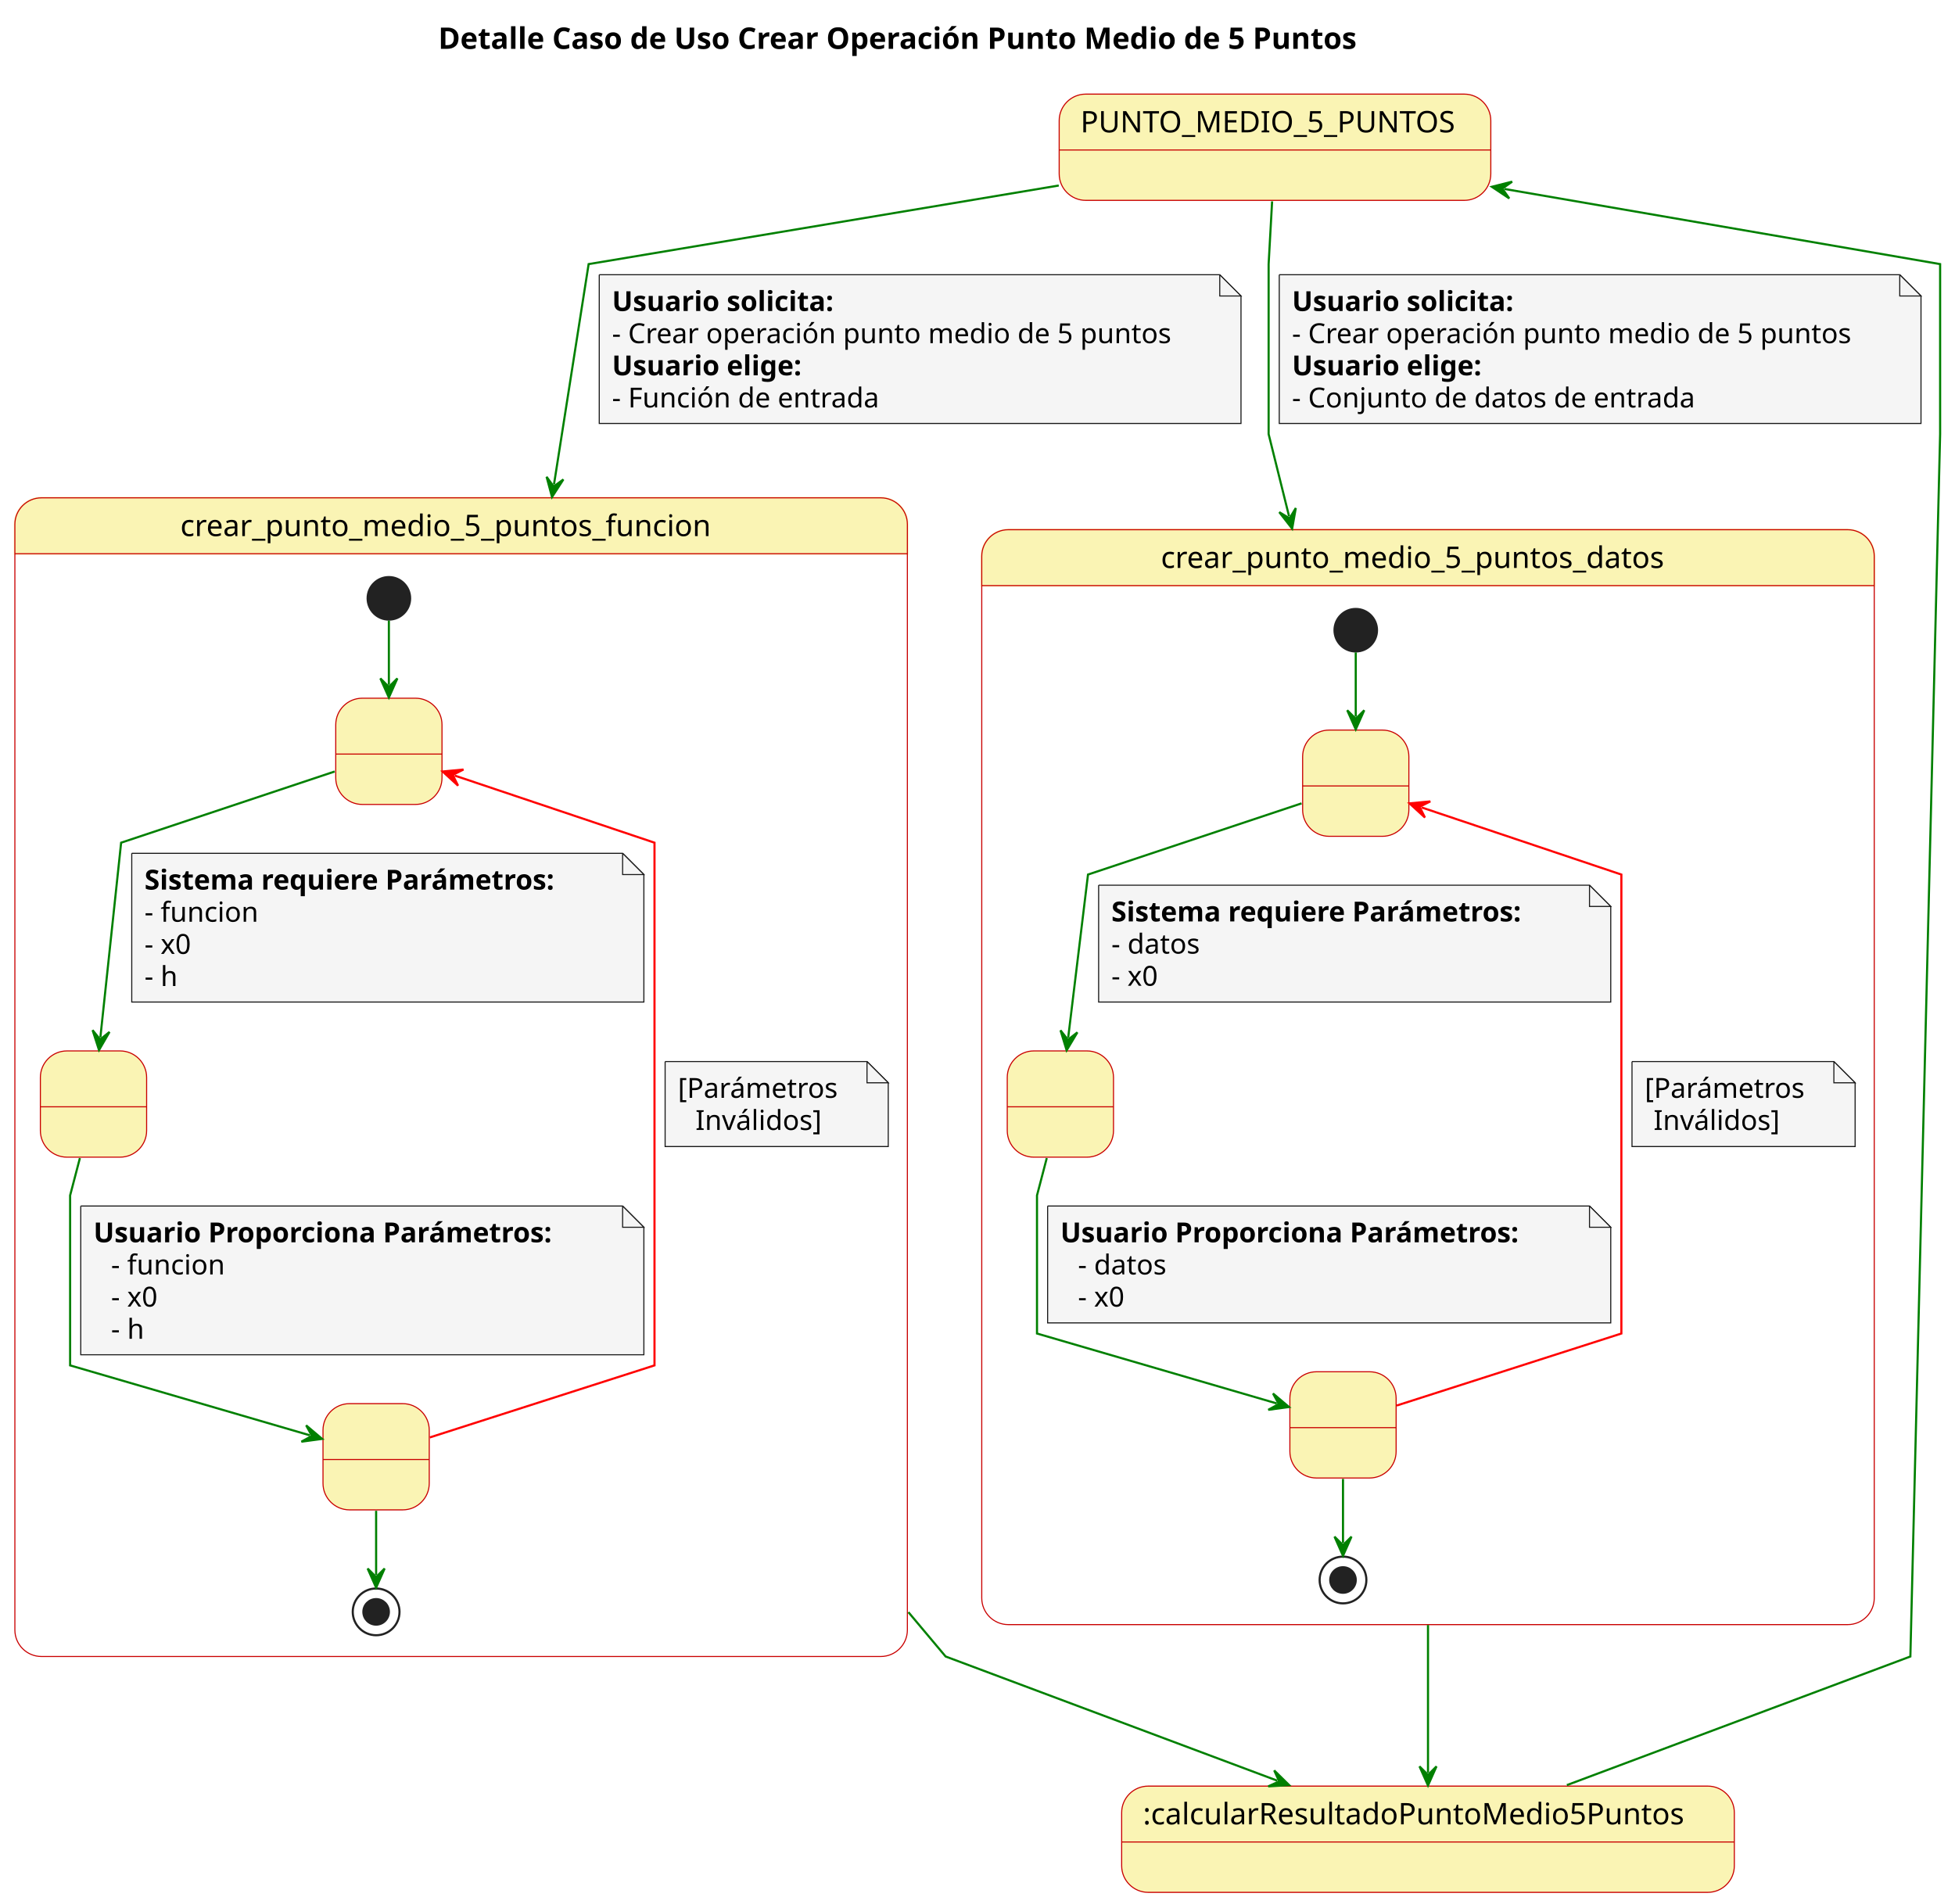
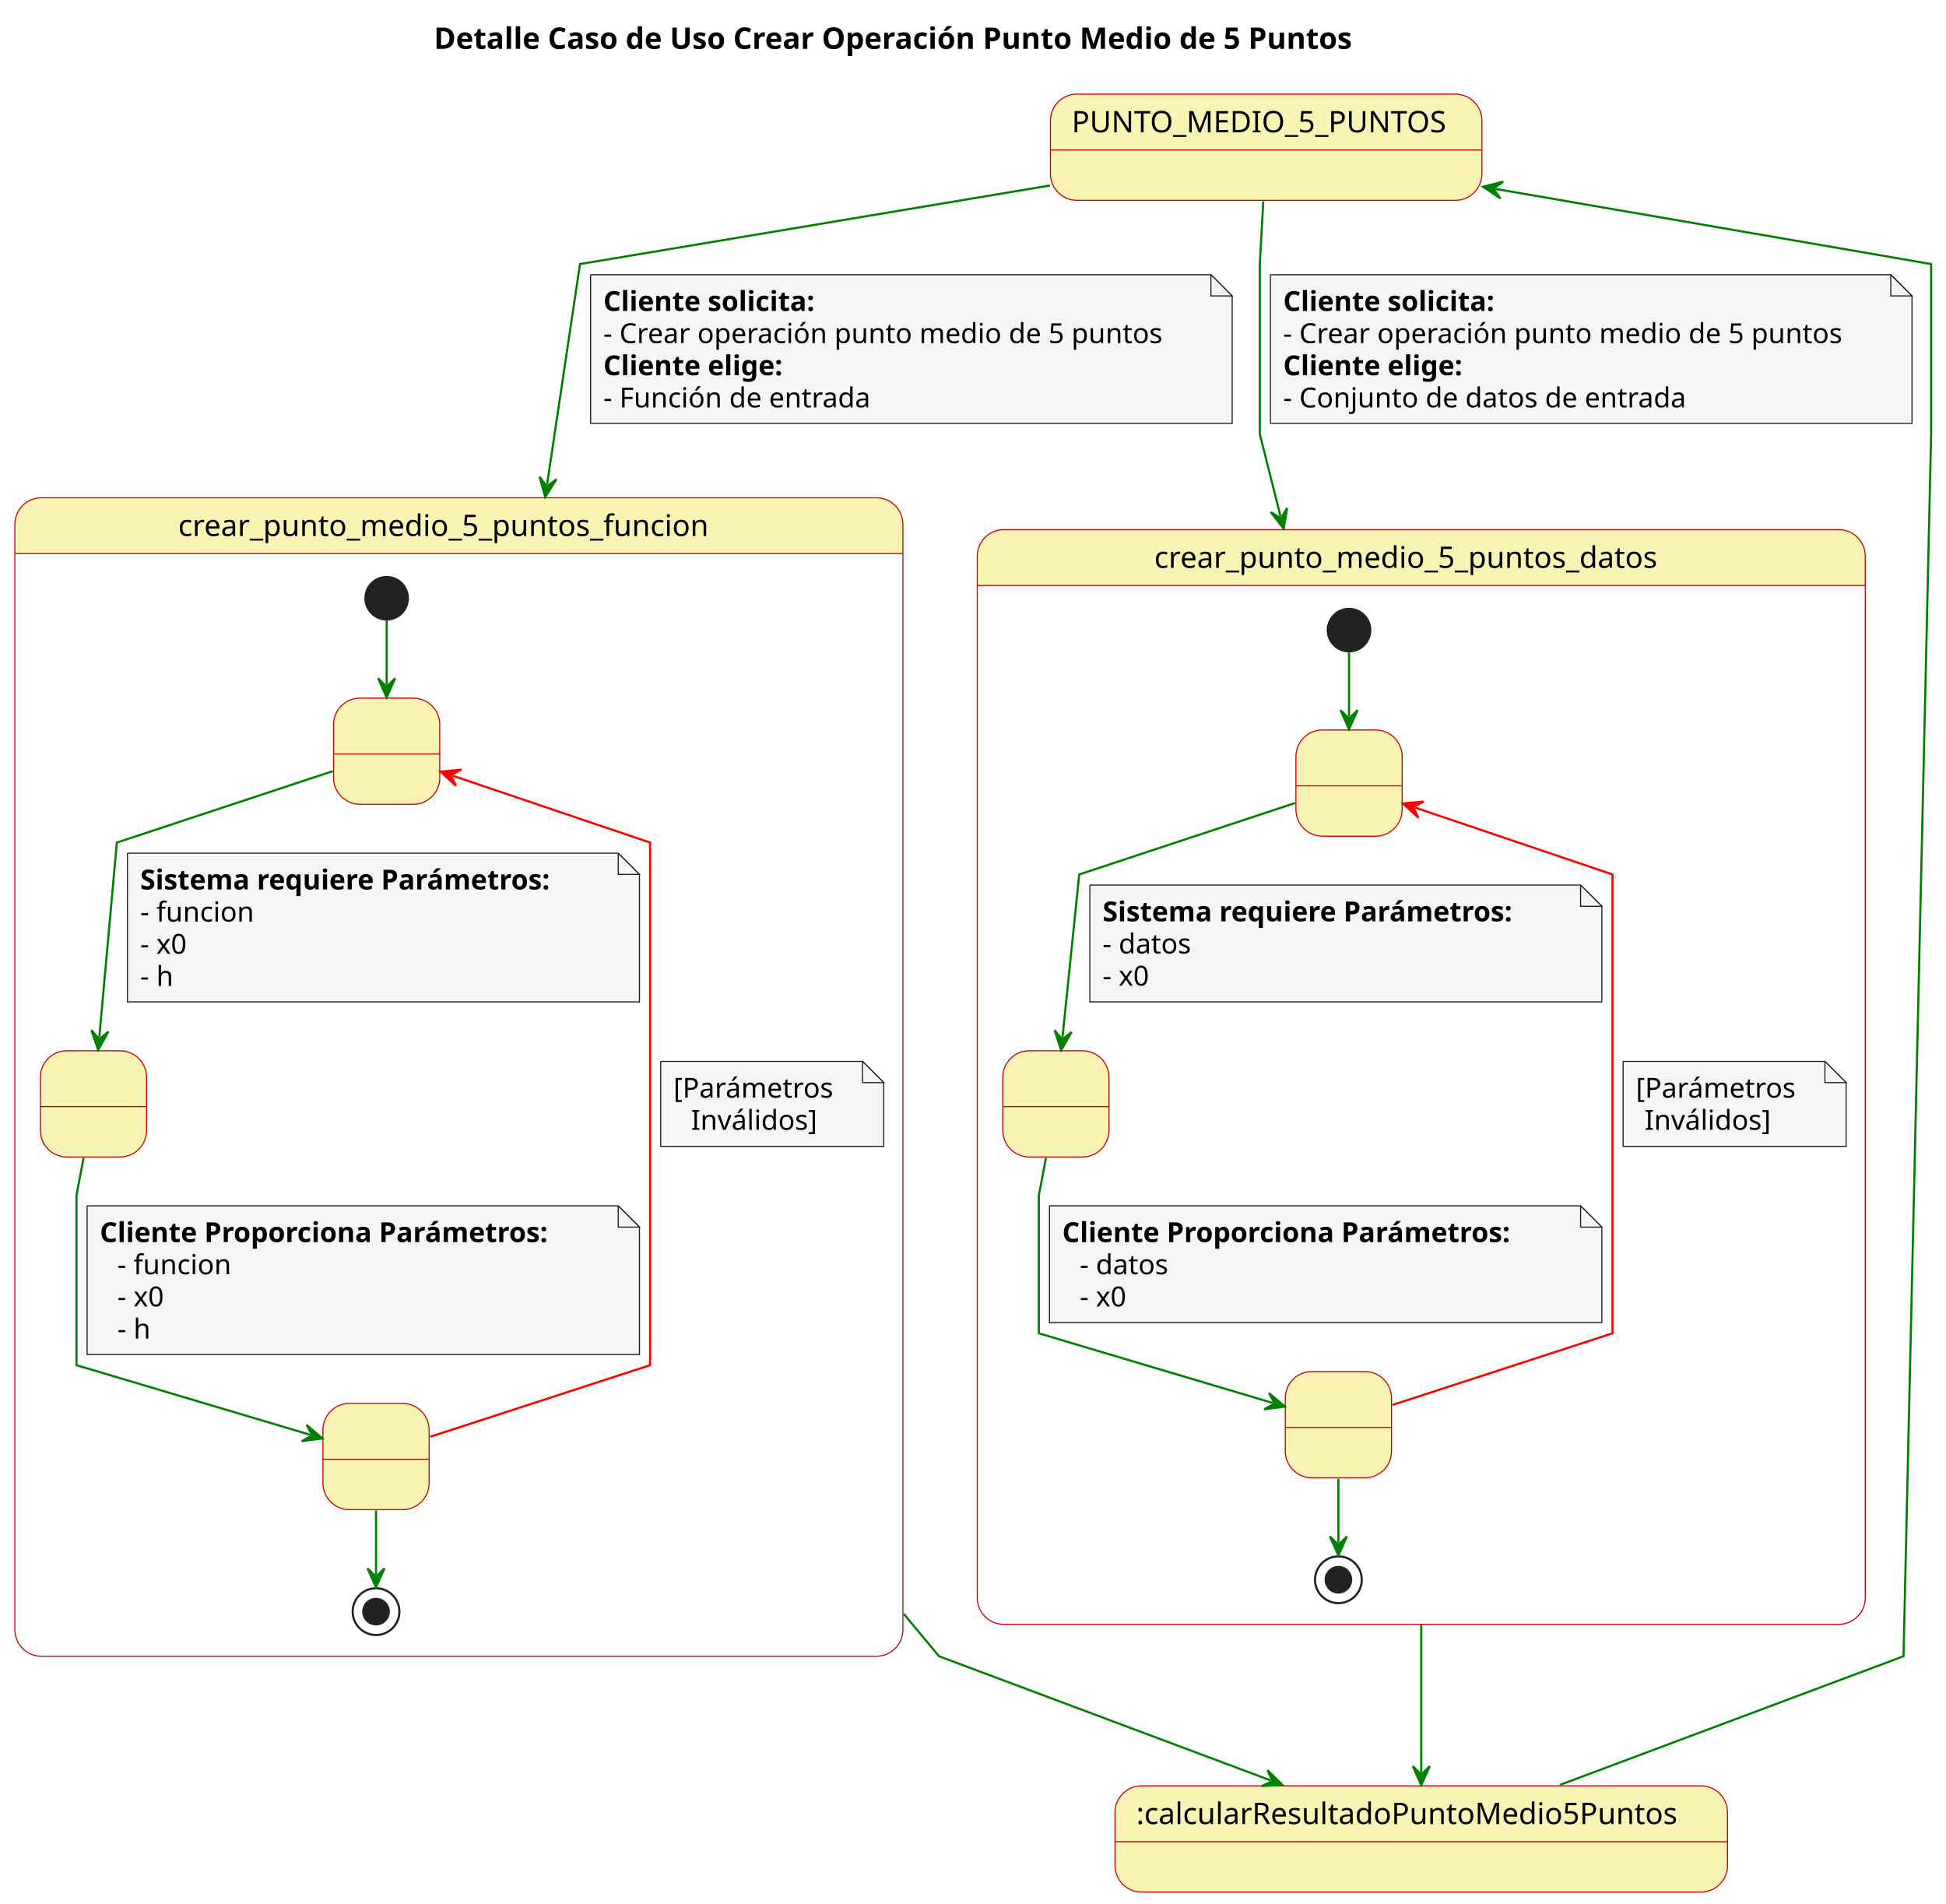
- <svg xmlns="http://www.w3.org/2000/svg" contentStyleType="text/css" data-diagram-type="STATE" height="896px" preserveAspectRatio="none" style="width:920px;height:896px;background:#FFFFFF;" version="1.1" viewBox="0 0 920 896" width="920px" zoomAndPan="magnify">
+ <svg xmlns="http://www.w3.org/2000/svg" contentStyleType="text/css" data-diagram-type="STATE" height="896px" preserveAspectRatio="none" style="width:916px;height:896px;background:#FFFFFF;" version="1.1" viewBox="0 0 916 896" width="916px" zoomAndPan="magnify">
  <defs />
  <g>
    <g class="title" data-source-line="14">
-       <text fill="#000000" font-family="sans-serif" font-size="14" font-weight="bold" lengthAdjust="spacing" textLength="493.541" x="206.23" y="22.995">Detalle Caso de Uso Crear Operación Punto Medio de 5 Puntos</text>
+       <text fill="#000000" font-family="sans-serif" font-size="14" font-weight="bold" lengthAdjust="spacing" textLength="493.541" x="204.23" y="22.995">Detalle Caso de Uso Crear Operación Punto Medio de 5 Puntos</text>
    </g>
    <g id="PUNTO_MEDIO_5_PUNTOS">
-       <rect fill="#FAF4B4" height="50" rx="12.5" ry="12.5" style="stroke:#C90000;stroke-width:0.5;" width="203.114" x="498.44" y="44.297" />
-       <line style="stroke:#C90000;stroke-width:0.5;" x1="498.44" x2="701.554" y1="70.594" y2="70.594" />
-       <text fill="#000000" font-family="sans-serif" font-size="14" lengthAdjust="spacing" textLength="183.114" x="508.44" y="62.292">PUNTO_MEDIO_5_PUNTOS</text>
+       <rect fill="#FAF4B4" height="50" rx="12.5" ry="12.5" style="stroke:#C90000;stroke-width:0.5;" width="203.114" x="494.44" y="44.297" />
+       <line style="stroke:#C90000;stroke-width:0.5;" x1="494.44" x2="697.554" y1="70.594" y2="70.594" />
+       <text fill="#000000" font-family="sans-serif" font-size="14" lengthAdjust="spacing" textLength="183.114" x="504.44" y="62.292">PUNTO_MEDIO_5_PUNTOS</text>
    </g>
-     <path d="M19.5,234.297 L414.5,234.297 A12.5,12.5 0 0 1 427,246.797 L427,260.594 L7,260.594 L7,246.797 A12.5,12.5 0 0 1 19.5,234.297" fill="#FAF4B4" style="stroke:#FAF4B4;stroke-width:1;" />
-     <rect fill="none" height="545.297" rx="12.5" ry="12.5" style="stroke:#C90000;stroke-width:0.5;" width="420" x="7" y="234.297" />
-     <line style="stroke:#C90000;stroke-width:0.5;" x1="7" x2="427" y1="260.594" y2="260.594" />
-     <text fill="#000000" font-family="sans-serif" font-size="14" lengthAdjust="spacing" textLength="264.271" x="84.865" y="252.292">crear_punto_medio_5_puntos_funcion</text>
+     <path d="M19.5,234.297 L412.5,234.297 A12.5,12.5 0 0 1 425,246.797 L425,260.594 L7,260.594 L7,246.797 A12.5,12.5 0 0 1 19.5,234.297" fill="#FAF4B4" />
+     <rect fill="none" height="545.297" rx="12.5" ry="12.5" style="stroke:#C90000;stroke-width:0.5;" width="418" x="7" y="234.297" />
+     <line style="stroke:#C90000;stroke-width:0.5;" x1="7" x2="425" y1="260.594" y2="260.594" />
+     <text fill="#000000" font-family="sans-serif" font-size="14" lengthAdjust="spacing" textLength="264.271" x="83.865" y="252.292">crear_punto_medio_5_puntos_funcion</text>
    <g id="crear_punto_medio_5_puntos_funcion.1">
-       <rect fill="#FAF4B4" height="50" rx="12.5" ry="12.5" style="stroke:#C90000;stroke-width:0.5;" width="50" x="158" y="328.594" />
-       <line style="stroke:#C90000;stroke-width:0.5;" x1="158" x2="208" y1="354.891" y2="354.891" />
-       <text fill="#000000" font-family="sans-serif" font-size="14" lengthAdjust="spacing" textLength="4.45" x="180.775" y="346.589"> </text>
+       <rect fill="#FAF4B4" height="50" rx="12.5" ry="12.5" style="stroke:#C90000;stroke-width:0.5;" width="50" x="157" y="328.594" />
+       <line style="stroke:#C90000;stroke-width:0.5;" x1="157" x2="207" y1="354.891" y2="354.891" />
+       <text fill="#000000" font-family="sans-serif" font-size="14" lengthAdjust="spacing" textLength="4.45" x="179.775" y="346.589"> </text>
    </g>
    <g id="crear_punto_medio_5_puntos_funcion.2">
      <rect fill="#FAF4B4" height="50" rx="12.5" ry="12.5" style="stroke:#C90000;stroke-width:0.5;" width="50" x="19" y="494.594" />
      <line style="stroke:#C90000;stroke-width:0.5;" x1="19" x2="69" y1="520.891" y2="520.891" />
      <text fill="#000000" font-family="sans-serif" font-size="14" lengthAdjust="spacing" textLength="4.45" x="41.775" y="512.589"> </text>
    </g>
    <g id="crear_punto_medio_5_puntos_funcion.3">
      <rect fill="#FAF4B4" height="50" rx="12.5" ry="12.5" style="stroke:#C90000;stroke-width:0.5;" width="50" x="152" y="660.594" />
      <line style="stroke:#C90000;stroke-width:0.5;" x1="152" x2="202" y1="686.891" y2="686.891" />
      <text fill="#000000" font-family="sans-serif" font-size="14" lengthAdjust="spacing" textLength="4.45" x="174.775" y="678.589"> </text>
    </g>
-     <ellipse cx="183" cy="281.594" fill="#222222" rx="10" ry="10" style="stroke:#222222;stroke-width:1;" />
+     <ellipse cx="182" cy="281.594" fill="#222222" rx="10" ry="10" style="stroke:#222222;stroke-width:1;" />
    <ellipse cx="177" cy="758.594" fill="none" rx="11" ry="11" style="stroke:#222222;stroke-width:1;" />
    <ellipse cx="177" cy="758.594" fill="#222222" rx="6" ry="6" style="stroke:#222222;stroke-width:1;" />
-     <g class="link" data-entity-1="*start*crear_punto_medio_5_puntos_funcion" data-entity-2="1" data-source-line="38" data-uid="lnk5" id="link_*start*crear_punto_medio_5_puntos_funcion_1">
-       <path d="M183,292.034 C183,301.294 183,309.784 183,322.274" fill="none" id="*start*crear_punto_medio_5_puntos_funcion-to-1" style="stroke:#008000;stroke-width:1;" />
-       <polygon fill="#008000" points="183,328.274,187,319.274,183,323.274,179,319.274,183,328.274" style="stroke:#008000;stroke-width:1;" />
+     <g class="link" data-entity-1=".start.crear_punto_medio_5_puntos_funcion" data-entity-2="1" data-source-line="38" data-uid="lnk5" id="link_.start.crear_punto_medio_5_puntos_funcion_1">
+       <path d="M182,292.034 C182,301.294 182,309.784 182,322.274" fill="none" id="*start*crear_punto_medio_5_puntos_funcion-to-1" style="stroke:#008000;stroke-width:1;" />
+       <polygon fill="#008000" points="182,328.274,186,319.274,182,323.274,178,319.274,182,328.274" style="stroke:#008000;stroke-width:1;" />
    </g>
    <g class="link" data-entity-1="1" data-entity-2="2" data-source-line="39" data-uid="lnk6" id="link_1_2">
-       <path d="M157.5,363.094 C120.68,375.364 57,396.594 57,396.594 C57,396.594 51.025,452.627 47.235,488.228" fill="none" id="1-to-2" style="stroke:#008000;stroke-width:1;" />
-       <polygon fill="#008000" points="46.6,494.194,51.53,485.668,47.129,489.222,43.575,484.821,46.6,494.194" style="stroke:#008000;stroke-width:1;" />
-       <path d="M62,401.594 L62,471.594 L303,471.594 L303,411.594 L293,401.594 L62,401.594" fill="#F5F5F5" style="stroke:#181818;stroke-width:0.5;" />
-       <path d="M293,401.594 L293,411.594 L303,411.594 L293,401.594" fill="#F5F5F5" style="stroke:#181818;stroke-width:0.5;" />
-       <text fill="#000000" font-family="sans-serif" font-size="13" font-weight="bold" lengthAdjust="spacing" textLength="220.587" x="68" y="418.661">Sistema requiere Parámetros:</text>
-       <text fill="#000000" font-family="sans-serif" font-size="13" lengthAdjust="spacing" textLength="56.831" x="68" y="433.793">- funcion</text>
-       <text fill="#000000" font-family="sans-serif" font-size="13" lengthAdjust="spacing" textLength="24.788" x="68" y="448.926">- x0</text>
-       <text fill="#000000" font-family="sans-serif" font-size="13" lengthAdjust="spacing" textLength="17.062" x="68" y="464.059">- h</text>
+       <path d="M156.6,362.994 C119.54,375.254 55,396.594 55,396.594 C55,396.594 49.949,452.618 46.739,488.218" fill="none" id="1-to-2" style="stroke:#008000;stroke-width:1;" />
+       <polygon fill="#008000" points="46.2,494.194,50.992,485.589,46.649,489.214,43.024,484.871,46.2,494.194" style="stroke:#008000;stroke-width:1;" />
+       <path d="M60,401.594 L60,471.594 L301,471.594 L301,411.594 L291,401.594 L60,401.594" fill="#F5F5F5" style="stroke:#181818;stroke-width:0.5;" />
+       <path d="M291,401.594 L291,411.594 L301,411.594 L291,401.594" fill="#F5F5F5" style="stroke:#181818;stroke-width:0.5;" />
+       <text fill="#000000" font-family="sans-serif" font-size="13" font-weight="bold" lengthAdjust="spacing" textLength="220.587" x="66" y="418.661">Sistema requiere Parámetros:</text>
+       <text fill="#000000" font-family="sans-serif" font-size="13" lengthAdjust="spacing" textLength="56.831" x="66" y="433.793">- funcion</text>
+       <text fill="#000000" font-family="sans-serif" font-size="13" lengthAdjust="spacing" textLength="24.788" x="66" y="448.926">- x0</text>
+       <text fill="#000000" font-family="sans-serif" font-size="13" lengthAdjust="spacing" textLength="17.062" x="66" y="464.059">- h</text>
    </g>
    <g class="link" data-entity-1="2" data-entity-2="3" data-source-line="46" data-uid="lnk7" id="link_2_3">
-       <path d="M37.6,545.024 C35.18,554.264 33,562.594 33,562.594 C33,562.594 33,642.594 33,642.594 C33,642.594 104.49,663.443 145.83,675.503" fill="none" id="2-to-3" style="stroke:#008000;stroke-width:1;" />
-       <polygon fill="#008000" points="151.59,677.184,144.07,670.823,146.79,675.784,141.83,678.503,151.59,677.184" style="stroke:#008000;stroke-width:1;" />
-       <path d="M38,567.594 L38,637.594 L303,637.594 L303,577.594 L293,567.594 L38,567.594" fill="#F5F5F5" style="stroke:#181818;stroke-width:0.5;" />
-       <path d="M293,567.594 L293,577.594 L303,577.594 L293,567.594" fill="#F5F5F5" style="stroke:#181818;stroke-width:0.5;" />
-       <text fill="#000000" font-family="sans-serif" font-size="13" font-weight="bold" lengthAdjust="spacing" textLength="244.15" x="44" y="584.661">Usuario Proporciona Parámetros:</text>
-       <text fill="#000000" font-family="sans-serif" font-size="13" lengthAdjust="spacing" textLength="56.831" x="52.265" y="599.793">- funcion</text>
-       <text fill="#000000" font-family="sans-serif" font-size="13" lengthAdjust="spacing" textLength="24.788" x="52.265" y="614.926">- x0</text>
-       <text fill="#000000" font-family="sans-serif" font-size="13" lengthAdjust="spacing" textLength="17.062" x="52.265" y="630.059">- h</text>
+       <path d="M39.35,545.024 C37.59,554.264 36,562.594 36,562.594 C36,562.594 36,642.594 36,642.594 C36,642.594 105.49,663.291 146.04,675.371" fill="none" id="2-to-3" style="stroke:#008000;stroke-width:1;" />
+       <polygon fill="#008000" points="151.79,677.084,144.307,670.681,146.998,675.656,142.023,678.348,151.79,677.084" style="stroke:#008000;stroke-width:1;" />
+       <path d="M41,567.594 L41,637.594 L301,637.594 L301,577.594 L291,567.594 L41,567.594" fill="#F5F5F5" style="stroke:#181818;stroke-width:0.5;" />
+       <path d="M291,567.594 L291,577.594 L301,577.594 L291,567.594" fill="#F5F5F5" style="stroke:#181818;stroke-width:0.5;" />
+       <text fill="#000000" font-family="sans-serif" font-size="13" font-weight="bold" lengthAdjust="spacing" textLength="239.586" x="47" y="584.661">Cliente Proporciona Parámetros:</text>
+       <text fill="#000000" font-family="sans-serif" font-size="13" lengthAdjust="spacing" textLength="56.831" x="55.265" y="599.793">- funcion</text>
+       <text fill="#000000" font-family="sans-serif" font-size="13" lengthAdjust="spacing" textLength="24.788" x="55.265" y="614.926">- x0</text>
+       <text fill="#000000" font-family="sans-serif" font-size="13" lengthAdjust="spacing" textLength="17.062" x="55.265" y="630.059">- h</text>
    </g>
    <g class="link" data-entity-1="3" data-entity-2="1" data-source-line="53" data-uid="lnk8" id="link_3_1">
-       <path d="M202.26,676.494 C240.33,664.294 308,642.594 308,642.594 C308,642.594 308,396.594 308,396.594 C308,396.594 250.508,377.275 213.988,365.005" fill="none" id="3-to-1" style="stroke:#FF0000;stroke-width:1;" />
-       <polygon fill="#FF0000" points="208.3,363.094,215.557,369.752,213.04,364.686,218.105,362.168,208.3,363.094" style="stroke:#FF0000;stroke-width:1;" />
-       <path d="M313,499.594 L313,539.594 L418,539.594 L418,509.594 L408,499.594 L313,499.594" fill="#F5F5F5" style="stroke:#181818;stroke-width:0.5;" />
-       <path d="M408,499.594 L408,509.594 L418,509.594 L408,499.594" fill="#F5F5F5" style="stroke:#181818;stroke-width:0.5;" />
-       <text fill="#000000" font-family="sans-serif" font-size="13" lengthAdjust="spacing" textLength="80.019" x="319" y="516.661">[Parámetros</text>
-       <text fill="#000000" font-family="sans-serif" font-size="13" lengthAdjust="spacing" textLength="63.007" x="327.265" y="531.793">Inválidos]</text>
+       <path d="M202.49,676.294 C240.08,664.054 306,642.594 306,642.594 C306,642.594 306,396.594 306,396.594 C306,396.594 249.353,377.409 213.073,365.119" fill="none" id="3-to-1" style="stroke:#FF0000;stroke-width:1;" />
+       <polygon fill="#FF0000" points="207.39,363.194,214.631,369.87,212.126,364.798,217.198,362.293,207.39,363.194" style="stroke:#FF0000;stroke-width:1;" />
+       <path d="M311,499.594 L311,539.594 L416,539.594 L416,509.594 L406,499.594 L311,499.594" fill="#F5F5F5" style="stroke:#181818;stroke-width:0.5;" />
+       <path d="M406,499.594 L406,509.594 L416,509.594 L406,499.594" fill="#F5F5F5" style="stroke:#181818;stroke-width:0.5;" />
+       <text fill="#000000" font-family="sans-serif" font-size="13" lengthAdjust="spacing" textLength="80.019" x="317" y="516.661">[Parámetros</text>
+       <text fill="#000000" font-family="sans-serif" font-size="13" lengthAdjust="spacing" textLength="63.007" x="325.265" y="531.793">Inválidos]</text>
    </g>
-     <g class="link" data-entity-1="3" data-entity-2="*end*crear_punto_medio_5_puntos_funcion" data-source-line="58" data-uid="lnk10" id="link_3_*end*crear_punto_medio_5_puntos_funcion">
+     <g class="link" data-entity-1="3" data-entity-2=".end.crear_punto_medio_5_puntos_funcion" data-source-line="58" data-uid="lnk10" id="link_3_.end.crear_punto_medio_5_puntos_funcion">
      <path d="M177,711.024 C177,723.384 177,731.724 177,741.194" fill="none" id="3-to-*end*crear_punto_medio_5_puntos_funcion" style="stroke:#008000;stroke-width:1;" />
      <polygon fill="#008000" points="177,747.194,181,738.194,177,742.194,173,738.194,177,747.194" style="stroke:#008000;stroke-width:1;" />
    </g>
-     <path d="M474.5,249.297 L869.5,249.297 A12.5,12.5 0 0 1 882,261.797 L882,275.594 L462,275.594 L462,261.797 A12.5,12.5 0 0 1 474.5,249.297" fill="#FAF4B4" style="stroke:#FAF4B4;stroke-width:1;" />
-     <rect fill="none" height="515.297" rx="12.5" ry="12.5" style="stroke:#C90000;stroke-width:0.5;" width="420" x="462" y="249.297" />
-     <line style="stroke:#C90000;stroke-width:0.5;" x1="462" x2="882" y1="275.594" y2="275.594" />
-     <text fill="#000000" font-family="sans-serif" font-size="14" lengthAdjust="spacing" textLength="251.385" x="546.308" y="267.292">crear_punto_medio_5_puntos_datos</text>
+     <path d="M472.5,249.297 L865.5,249.297 A12.5,12.5 0 0 1 878,261.797 L878,275.594 L460,275.594 L460,261.797 A12.5,12.5 0 0 1 472.5,249.297" fill="#FAF4B4" />
+     <rect fill="none" height="515.297" rx="12.5" ry="12.5" style="stroke:#C90000;stroke-width:0.5;" width="418" x="460" y="249.297" />
+     <line style="stroke:#C90000;stroke-width:0.5;" x1="460" x2="878" y1="275.594" y2="275.594" />
+     <text fill="#000000" font-family="sans-serif" font-size="14" lengthAdjust="spacing" textLength="251.385" x="543.308" y="267.292">crear_punto_medio_5_puntos_datos</text>
    <g id="crear_punto_medio_5_puntos_datos.4">
-       <rect fill="#FAF4B4" height="50" rx="12.5" ry="12.5" style="stroke:#C90000;stroke-width:0.5;" width="50" x="613" y="343.594" />
-       <line style="stroke:#C90000;stroke-width:0.5;" x1="613" x2="663" y1="369.891" y2="369.891" />
-       <text fill="#000000" font-family="sans-serif" font-size="14" lengthAdjust="spacing" textLength="4.45" x="635.775" y="361.589"> </text>
+       <rect fill="#FAF4B4" height="50" rx="12.5" ry="12.5" style="stroke:#C90000;stroke-width:0.5;" width="50" x="610" y="343.594" />
+       <line style="stroke:#C90000;stroke-width:0.5;" x1="610" x2="660" y1="369.891" y2="369.891" />
+       <text fill="#000000" font-family="sans-serif" font-size="14" lengthAdjust="spacing" textLength="4.45" x="632.775" y="361.589"> </text>
    </g>
    <g id="crear_punto_medio_5_puntos_datos.5">
-       <rect fill="#FAF4B4" height="50" rx="12.5" ry="12.5" style="stroke:#C90000;stroke-width:0.5;" width="50" x="474" y="494.594" />
-       <line style="stroke:#C90000;stroke-width:0.5;" x1="474" x2="524" y1="520.891" y2="520.891" />
-       <text fill="#000000" font-family="sans-serif" font-size="14" lengthAdjust="spacing" textLength="4.45" x="496.775" y="512.589"> </text>
+       <rect fill="#FAF4B4" height="50" rx="12.5" ry="12.5" style="stroke:#C90000;stroke-width:0.5;" width="50" x="472" y="494.594" />
+       <line style="stroke:#C90000;stroke-width:0.5;" x1="472" x2="522" y1="520.891" y2="520.891" />
+       <text fill="#000000" font-family="sans-serif" font-size="14" lengthAdjust="spacing" textLength="4.45" x="494.775" y="512.589"> </text>
    </g>
    <g id="crear_punto_medio_5_puntos_datos.6">
-       <rect fill="#FAF4B4" height="50" rx="12.5" ry="12.5" style="stroke:#C90000;stroke-width:0.5;" width="50" x="607" y="645.594" />
-       <line style="stroke:#C90000;stroke-width:0.5;" x1="607" x2="657" y1="671.891" y2="671.891" />
-       <text fill="#000000" font-family="sans-serif" font-size="14" lengthAdjust="spacing" textLength="4.45" x="629.775" y="663.589"> </text>
+       <rect fill="#FAF4B4" height="50" rx="12.5" ry="12.5" style="stroke:#C90000;stroke-width:0.5;" width="50" x="605" y="645.594" />
+       <line style="stroke:#C90000;stroke-width:0.5;" x1="605" x2="655" y1="671.891" y2="671.891" />
+       <text fill="#000000" font-family="sans-serif" font-size="14" lengthAdjust="spacing" textLength="4.45" x="627.775" y="663.589"> </text>
    </g>
-     <ellipse cx="638" cy="296.594" fill="#222222" rx="10" ry="10" style="stroke:#222222;stroke-width:1;" />
-     <ellipse cx="632" cy="743.594" fill="none" rx="11" ry="11" style="stroke:#222222;stroke-width:1;" />
-     <ellipse cx="632" cy="743.594" fill="#222222" rx="6" ry="6" style="stroke:#222222;stroke-width:1;" />
-     <g class="link" data-entity-1="*start*crear_punto_medio_5_puntos_datos" data-entity-2="4" data-source-line="67" data-uid="lnk12" id="link_*start*crear_punto_medio_5_puntos_datos_4">
-       <path d="M638,307.034 C638,316.294 638,324.784 638,337.274" fill="none" id="*start*crear_punto_medio_5_puntos_datos-to-4" style="stroke:#008000;stroke-width:1;" />
-       <polygon fill="#008000" points="638,343.274,642,334.274,638,338.274,634,334.274,638,343.274" style="stroke:#008000;stroke-width:1;" />
+     <ellipse cx="635" cy="296.594" fill="#222222" rx="10" ry="10" style="stroke:#222222;stroke-width:1;" />
+     <ellipse cx="630" cy="743.594" fill="none" rx="11" ry="11" style="stroke:#222222;stroke-width:1;" />
+     <ellipse cx="630" cy="743.594" fill="#222222" rx="6" ry="6" style="stroke:#222222;stroke-width:1;" />
+     <g class="link" data-entity-1=".start.crear_punto_medio_5_puntos_datos" data-entity-2="4" data-source-line="67" data-uid="lnk12" id="link_.start.crear_punto_medio_5_puntos_datos_4">
+       <path d="M635,307.034 C635,316.294 635,324.784 635,337.274" fill="none" id="*start*crear_punto_medio_5_puntos_datos-to-4" style="stroke:#008000;stroke-width:1;" />
+       <polygon fill="#008000" points="635,343.274,639,334.274,635,338.274,631,334.274,635,343.274" style="stroke:#008000;stroke-width:1;" />
    </g>
    <g class="link" data-entity-1="4" data-entity-2="5" data-source-line="68" data-uid="lnk13" id="link_4_5">
-       <path d="M612.5,378.094 C575.68,390.364 512,411.594 512,411.594 C512,411.594 506.514,456.788 502.675,488.358" fill="none" id="4-to-5" style="stroke:#008000;stroke-width:1;" />
-       <polygon fill="#008000" points="501.95,494.314,507.007,485.863,502.554,489.35,499.066,484.897,501.95,494.314" style="stroke:#008000;stroke-width:1;" />
-       <path d="M517,416.594 L517,471.594 L758,471.594 L758,426.594 L748,416.594 L517,416.594" fill="#F5F5F5" style="stroke:#181818;stroke-width:0.5;" />
-       <path d="M748,416.594 L748,426.594 L758,426.594 L748,416.594" fill="#F5F5F5" style="stroke:#181818;stroke-width:0.5;" />
-       <text fill="#000000" font-family="sans-serif" font-size="13" font-weight="bold" lengthAdjust="spacing" textLength="220.587" x="523" y="433.661">Sistema requiere Parámetros:</text>
-       <text fill="#000000" font-family="sans-serif" font-size="13" lengthAdjust="spacing" textLength="44.865" x="523" y="448.793">- datos</text>
-       <text fill="#000000" font-family="sans-serif" font-size="13" lengthAdjust="spacing" textLength="24.788" x="523" y="463.926">- x0</text>
+       <path d="M609.6,377.994 C572.54,390.254 508,411.594 508,411.594 C508,411.594 503.353,456.775 500.113,488.345" fill="none" id="4-to-5" style="stroke:#008000;stroke-width:1;" />
+       <polygon fill="#008000" points="499.5,494.314,504.398,485.769,500.01,489.34,496.44,484.952,499.5,494.314" style="stroke:#008000;stroke-width:1;" />
+       <path d="M513,416.594 L513,471.594 L754,471.594 L754,426.594 L744,416.594 L513,416.594" fill="#F5F5F5" style="stroke:#181818;stroke-width:0.5;" />
+       <path d="M744,416.594 L744,426.594 L754,426.594 L744,416.594" fill="#F5F5F5" style="stroke:#181818;stroke-width:0.5;" />
+       <text fill="#000000" font-family="sans-serif" font-size="13" font-weight="bold" lengthAdjust="spacing" textLength="220.587" x="519" y="433.661">Sistema requiere Parámetros:</text>
+       <text fill="#000000" font-family="sans-serif" font-size="13" lengthAdjust="spacing" textLength="44.865" x="519" y="448.793">- datos</text>
+       <text fill="#000000" font-family="sans-serif" font-size="13" lengthAdjust="spacing" textLength="24.788" x="519" y="463.926">- x0</text>
    </g>
    <g class="link" data-entity-1="5" data-entity-2="6" data-source-line="74" data-uid="lnk14" id="link_5_6">
-       <path d="M492.6,545.024 C490.18,554.264 488,562.594 488,562.594 C488,562.594 488,627.594 488,627.594 C488,627.594 559.49,648.443 600.83,660.503" fill="none" id="5-to-6" style="stroke:#008000;stroke-width:1;" />
-       <polygon fill="#008000" points="606.59,662.184,599.07,655.823,601.79,660.784,596.83,663.503,606.59,662.184" style="stroke:#008000;stroke-width:1;" />
-       <path d="M493,567.594 L493,622.594 L758,622.594 L758,577.594 L748,567.594 L493,567.594" fill="#F5F5F5" style="stroke:#181818;stroke-width:0.5;" />
-       <path d="M748,567.594 L748,577.594 L758,577.594 L748,567.594" fill="#F5F5F5" style="stroke:#181818;stroke-width:0.5;" />
-       <text fill="#000000" font-family="sans-serif" font-size="13" font-weight="bold" lengthAdjust="spacing" textLength="244.15" x="499" y="584.661">Usuario Proporciona Parámetros:</text>
-       <text fill="#000000" font-family="sans-serif" font-size="13" lengthAdjust="spacing" textLength="44.865" x="507.265" y="599.793">- datos</text>
-       <text fill="#000000" font-family="sans-serif" font-size="13" lengthAdjust="spacing" textLength="24.788" x="507.265" y="614.926">- x0</text>
+       <path d="M492.35,545.024 C490.59,554.264 489,562.594 489,562.594 C489,562.594 489,627.594 489,627.594 C489,627.594 558.49,648.291 599.04,660.371" fill="none" id="5-to-6" style="stroke:#008000;stroke-width:1;" />
+       <polygon fill="#008000" points="604.79,662.084,597.307,655.681,599.998,660.656,595.023,663.348,604.79,662.084" style="stroke:#008000;stroke-width:1;" />
+       <path d="M494,567.594 L494,622.594 L754,622.594 L754,577.594 L744,567.594 L494,567.594" fill="#F5F5F5" style="stroke:#181818;stroke-width:0.5;" />
+       <path d="M744,567.594 L744,577.594 L754,577.594 L744,567.594" fill="#F5F5F5" style="stroke:#181818;stroke-width:0.5;" />
+       <text fill="#000000" font-family="sans-serif" font-size="13" font-weight="bold" lengthAdjust="spacing" textLength="239.586" x="500" y="584.661">Cliente Proporciona Parámetros:</text>
+       <text fill="#000000" font-family="sans-serif" font-size="13" lengthAdjust="spacing" textLength="44.865" x="508.265" y="599.793">- datos</text>
+       <text fill="#000000" font-family="sans-serif" font-size="13" lengthAdjust="spacing" textLength="24.788" x="508.265" y="614.926">- x0</text>
    </g>
    <g class="link" data-entity-1="6" data-entity-2="4" data-source-line="80" data-uid="lnk15" id="link_6_4">
-       <path d="M657.26,661.494 C695.33,649.294 763,627.594 763,627.594 C763,627.594 763,411.594 763,411.594 C763,411.594 705.508,392.275 668.988,380.005" fill="none" id="6-to-4" style="stroke:#FF0000;stroke-width:1;" />
-       <polygon fill="#FF0000" points="663.3,378.094,670.557,384.752,668.04,379.686,673.105,377.168,663.3,378.094" style="stroke:#FF0000;stroke-width:1;" />
-       <path d="M768,499.594 L768,539.594 L873,539.594 L873,509.594 L863,499.594 L768,499.594" fill="#F5F5F5" style="stroke:#181818;stroke-width:0.5;" />
-       <path d="M863,499.594 L863,509.594 L873,509.594 L863,499.594" fill="#F5F5F5" style="stroke:#181818;stroke-width:0.5;" />
-       <text fill="#000000" font-family="sans-serif" font-size="13" lengthAdjust="spacing" textLength="80.019" x="774" y="516.661">[Parámetros</text>
-       <text fill="#000000" font-family="sans-serif" font-size="13" lengthAdjust="spacing" textLength="63.007" x="778.132" y="531.793">Inválidos]</text>
+       <path d="M655.49,661.294 C693.08,649.054 759,627.594 759,627.594 C759,627.594 759,411.594 759,411.594 C759,411.594 702.353,392.409 666.073,380.119" fill="none" id="6-to-4" style="stroke:#FF0000;stroke-width:1;" />
+       <polygon fill="#FF0000" points="660.39,378.194,667.631,384.87,665.126,379.798,670.198,377.293,660.39,378.194" style="stroke:#FF0000;stroke-width:1;" />
+       <path d="M764,499.594 L764,539.594 L869,539.594 L869,509.594 L859,499.594 L764,499.594" fill="#F5F5F5" style="stroke:#181818;stroke-width:0.5;" />
+       <path d="M859,499.594 L859,509.594 L869,509.594 L859,499.594" fill="#F5F5F5" style="stroke:#181818;stroke-width:0.5;" />
+       <text fill="#000000" font-family="sans-serif" font-size="13" lengthAdjust="spacing" textLength="80.019" x="770" y="516.661">[Parámetros</text>
+       <text fill="#000000" font-family="sans-serif" font-size="13" lengthAdjust="spacing" textLength="63.007" x="774.132" y="531.793">Inválidos]</text>
    </g>
-     <g class="link" data-entity-1="6" data-entity-2="*end*crear_punto_medio_5_puntos_datos" data-source-line="85" data-uid="lnk17" id="link_6_*end*crear_punto_medio_5_puntos_datos">
-       <path d="M632,696.024 C632,708.384 632,716.724 632,726.194" fill="none" id="6-to-*end*crear_punto_medio_5_puntos_datos" style="stroke:#008000;stroke-width:1;" />
-       <polygon fill="#008000" points="632,732.194,636,723.194,632,727.194,628,723.194,632,732.194" style="stroke:#008000;stroke-width:1;" />
+     <g class="link" data-entity-1="6" data-entity-2=".end.crear_punto_medio_5_puntos_datos" data-source-line="85" data-uid="lnk17" id="link_6_.end.crear_punto_medio_5_puntos_datos">
+       <path d="M630,696.024 C630,708.384 630,716.724 630,726.194" fill="none" id="6-to-*end*crear_punto_medio_5_puntos_datos" style="stroke:#008000;stroke-width:1;" />
+       <polygon fill="#008000" points="630,732.194,634,723.194,630,727.194,626,723.194,630,732.194" style="stroke:#008000;stroke-width:1;" />
    </g>
-     <g id=":calcularResultadoPuntoMedio5Puntos">
-       <rect fill="#FAF4B4" height="50" rx="12.5" ry="12.5" style="stroke:#C90000;stroke-width:0.5;" width="288.317" x="527.84" y="840.597" />
-       <line style="stroke:#C90000;stroke-width:0.5;" x1="527.84" x2="816.157" y1="866.894" y2="866.894" />
-       <text fill="#000000" font-family="sans-serif" font-size="14" lengthAdjust="spacing" textLength="268.317" x="537.84" y="858.592">:calcularResultadoPuntoMedio5Puntos</text>
+     <g id=".calcularResultadoPuntoMedio5Puntos">
+       <rect fill="#FAF4B4" height="50" rx="12.5" ry="12.5" style="stroke:#C90000;stroke-width:0.5;" width="288.317" x="524.84" y="840.597" />
+       <line style="stroke:#C90000;stroke-width:0.5;" x1="524.84" x2="813.157" y1="866.894" y2="866.894" />
+       <text fill="#000000" font-family="sans-serif" font-size="14" lengthAdjust="spacing" textLength="268.317" x="534.84" y="858.592">:calcularResultadoPuntoMedio5Puntos</text>
    </g>
    <g class="link" data-entity-1="PUNTO_MEDIO_5_PUNTOS" data-entity-2="crear_punto_medio_5_puntos_funcion" data-source-line="18" data-uid="lnk2" id="link_PUNTO_MEDIO_5_PUNTOS_crear_punto_medio_5_puntos_funcion">
-       <path d="M498.24,87.307 C403.57,103.137 277,124.297 277,124.297 C277,124.297 270.411,166.2 260.701,227.99" fill="none" id="PUNTO_MEDIO_5_PUNTOS-to-crear_punto_medio_5_puntos_funcion" style="stroke:#008000;stroke-width:1;" />
-       <polygon fill="#008000" points="259.77,233.917,265.119,225.647,260.546,228.977,257.216,224.405,259.77,233.917" style="stroke:#008000;stroke-width:1;" />
-       <path d="M282,129.297 L282,199.297 L584,199.297 L584,139.297 L574,129.297 L282,129.297" fill="#F5F5F5" style="stroke:#181818;stroke-width:0.5;" />
-       <path d="M574,129.297 L574,139.297 L584,139.297 L574,129.297" fill="#F5F5F5" style="stroke:#181818;stroke-width:0.5;" />
-       <text fill="#000000" font-family="sans-serif" font-size="13" font-weight="bold" lengthAdjust="spacing" textLength="118.574" x="288" y="146.364">Usuario solicita:</text>
-       <text fill="#000000" font-family="sans-serif" font-size="13" lengthAdjust="spacing" textLength="281.15" x="288" y="161.497">- Crear operación punto medio de 5 puntos</text>
-       <text fill="#000000" font-family="sans-serif" font-size="13" font-weight="bold" lengthAdjust="spacing" textLength="101.696" x="288" y="176.629">Usuario elige:</text>
-       <text fill="#000000" font-family="sans-serif" font-size="13" lengthAdjust="spacing" textLength="135.11" x="288" y="191.762">- Función de entrada</text>
+       <path d="M494.24,87.307 C399.57,103.137 273,124.297 273,124.297 C273,124.297 266.746,166.193 257.516,227.983" fill="none" id="PUNTO_MEDIO_5_PUNTOS-to-crear_punto_medio_5_puntos_funcion" style="stroke:#008000;stroke-width:1;" />
+       <polygon fill="#008000" points="256.63,233.917,261.916,225.607,257.369,228.972,254.004,224.425,256.63,233.917" style="stroke:#008000;stroke-width:1;" />
+       <path d="M278,129.297 L278,199.297 L580,199.297 L580,139.297 L570,129.297 L278,129.297" fill="#F5F5F5" style="stroke:#181818;stroke-width:0.5;" />
+       <path d="M570,129.297 L570,139.297 L580,139.297 L570,129.297" fill="#F5F5F5" style="stroke:#181818;stroke-width:0.5;" />
+       <text fill="#000000" font-family="sans-serif" font-size="13" font-weight="bold" lengthAdjust="spacing" textLength="114.01" x="284" y="146.364">Cliente solicita:</text>
+       <text fill="#000000" font-family="sans-serif" font-size="13" lengthAdjust="spacing" textLength="281.15" x="284" y="161.497">- Crear operación punto medio de 5 puntos</text>
+       <text fill="#000000" font-family="sans-serif" font-size="13" font-weight="bold" lengthAdjust="spacing" textLength="97.132" x="284" y="176.629">Cliente elige:</text>
+       <text fill="#000000" font-family="sans-serif" font-size="13" lengthAdjust="spacing" textLength="135.11" x="284" y="191.762">- Función de entrada</text>
    </g>
    <g class="link" data-entity-1="PUNTO_MEDIO_5_PUNTOS" data-entity-2="crear_punto_medio_5_puntos_datos" data-source-line="25" data-uid="lnk3" id="link_PUNTO_MEDIO_5_PUNTOS_crear_punto_medio_5_puntos_datos">
-       <path d="M598.64,94.777 C597.85,109.057 597,124.297 597,124.297 C597,124.297 597,204.297 597,204.297 C597,204.297 599.951,216.174 606.621,242.984" fill="none" id="PUNTO_MEDIO_5_PUNTOS-to-crear_punto_medio_5_puntos_datos" style="stroke:#008000;stroke-width:1;" />
-       <polygon fill="#008000" points="608.07,248.807,609.779,239.107,606.863,243.955,602.015,241.039,608.07,248.807" style="stroke:#008000;stroke-width:1;" />
-       <path d="M602,129.297 L602,199.297 L904,199.297 L904,139.297 L894,129.297 L602,129.297" fill="#F5F5F5" style="stroke:#181818;stroke-width:0.5;" />
-       <path d="M894,129.297 L894,139.297 L904,139.297 L894,129.297" fill="#F5F5F5" style="stroke:#181818;stroke-width:0.5;" />
-       <text fill="#000000" font-family="sans-serif" font-size="13" font-weight="bold" lengthAdjust="spacing" textLength="118.574" x="608" y="146.364">Usuario solicita:</text>
-       <text fill="#000000" font-family="sans-serif" font-size="13" lengthAdjust="spacing" textLength="281.15" x="608" y="161.497">- Crear operación punto medio de 5 puntos</text>
-       <text fill="#000000" font-family="sans-serif" font-size="13" font-weight="bold" lengthAdjust="spacing" textLength="101.696" x="608" y="176.629">Usuario elige:</text>
-       <text fill="#000000" font-family="sans-serif" font-size="13" lengthAdjust="spacing" textLength="203.169" x="608" y="191.762">- Conjunto de datos de entrada</text>
+       <path d="M594.64,94.777 C593.85,109.057 593,124.297 593,124.297 C593,124.297 593,204.297 593,204.297 C593,204.297 595.995,216.179 602.745,242.988" fill="none" id="PUNTO_MEDIO_5_PUNTOS-to-crear_punto_medio_5_puntos_datos" style="stroke:#008000;stroke-width:1;" />
+       <polygon fill="#008000" points="604.21,248.807,605.892,239.103,602.989,243.958,598.134,241.056,604.21,248.807" style="stroke:#008000;stroke-width:1;" />
+       <path d="M598,129.297 L598,199.297 L900,199.297 L900,139.297 L890,129.297 L598,129.297" fill="#F5F5F5" style="stroke:#181818;stroke-width:0.5;" />
+       <path d="M890,129.297 L890,139.297 L900,139.297 L890,129.297" fill="#F5F5F5" style="stroke:#181818;stroke-width:0.5;" />
+       <text fill="#000000" font-family="sans-serif" font-size="13" font-weight="bold" lengthAdjust="spacing" textLength="114.01" x="604" y="146.364">Cliente solicita:</text>
+       <text fill="#000000" font-family="sans-serif" font-size="13" lengthAdjust="spacing" textLength="281.15" x="604" y="161.497">- Crear operación punto medio de 5 puntos</text>
+       <text fill="#000000" font-family="sans-serif" font-size="13" font-weight="bold" lengthAdjust="spacing" textLength="97.132" x="604" y="176.629">Cliente elige:</text>
+       <text fill="#000000" font-family="sans-serif" font-size="13" lengthAdjust="spacing" textLength="203.169" x="604" y="191.762">- Conjunto de datos de entrada</text>
    </g>
-     <g class="link" data-entity-1="crear_punto_medio_5_puntos_funcion" data-entity-2=":calcularResultadoPuntoMedio5Puntos" data-source-line="90" data-uid="lnk19" id="link_crear_punto_medio_5_puntos_funcion_:calcularResultadoPuntoMedio5Puntos">
-       <path d="M427.49,758.737 C438.42,771.757 445,779.597 445,779.597 C445,779.597 533.971,812.913 601.031,838.023" fill="none" id="crear_punto_medio_5_puntos_funcion-to-:calcularResultadoPuntoMedio5Puntos" style="stroke:#008000;stroke-width:1;" />
-       <polygon fill="#008000" points="606.65,840.127,599.624,833.225,601.967,838.374,596.819,840.717,606.65,840.127" style="stroke:#008000;stroke-width:1;" />
+     <g class="link" data-entity-1="crear_punto_medio_5_puntos_funcion" data-entity-2=".calcularResultadoPuntoMedio5Puntos" data-source-line="90" data-uid="lnk19" id="link_crear_punto_medio_5_puntos_funcion_.calcularResultadoPuntoMedio5Puntos">
+       <path d="M425.38,759.627 C435.77,772.107 442,779.597 442,779.597 C442,779.597 530.971,812.913 598.031,838.023" fill="none" id="crear_punto_medio_5_puntos_funcion-to-:calcularResultadoPuntoMedio5Puntos" style="stroke:#008000;stroke-width:1;" />
+       <polygon fill="#008000" points="603.65,840.127,596.624,833.225,598.967,838.374,593.819,840.717,603.65,840.127" style="stroke:#008000;stroke-width:1;" />
    </g>
-     <g class="link" data-entity-1="crear_punto_medio_5_puntos_datos" data-entity-2=":calcularResultadoPuntoMedio5Puntos" data-source-line="91" data-uid="lnk20" id="link_crear_punto_medio_5_puntos_datos_:calcularResultadoPuntoMedio5Puntos">
-       <path d="M672,764.777 C672,795.437 672,816.237 672,834.317" fill="none" id="crear_punto_medio_5_puntos_datos-to-:calcularResultadoPuntoMedio5Puntos" style="stroke:#008000;stroke-width:1;" />
-       <polygon fill="#008000" points="672,840.317,676,831.317,672,835.317,668,831.317,672,840.317" style="stroke:#008000;stroke-width:1;" />
+     <g class="link" data-entity-1="crear_punto_medio_5_puntos_datos" data-entity-2=".calcularResultadoPuntoMedio5Puntos" data-source-line="91" data-uid="lnk20" id="link_crear_punto_medio_5_puntos_datos_.calcularResultadoPuntoMedio5Puntos">
+       <path d="M669,764.777 C669,795.437 669,816.237 669,834.317" fill="none" id="crear_punto_medio_5_puntos_datos-to-:calcularResultadoPuntoMedio5Puntos" style="stroke:#008000;stroke-width:1;" />
+       <polygon fill="#008000" points="669,840.317,673,831.317,669,835.317,665,831.317,669,840.317" style="stroke:#008000;stroke-width:1;" />
    </g>
-     <g class="link" data-entity-1=":calcularResultadoPuntoMedio5Puntos" data-entity-2="PUNTO_MEDIO_5_PUNTOS" data-source-line="93" data-uid="lnk21" id="link_:calcularResultadoPuntoMedio5Puntos_PUNTO_MEDIO_5_PUNTOS">
-       <path d="M737.35,840.127 C804.41,815.017 899,779.597 899,779.597 C899,779.597 913,204.297 913,204.297 C913,204.297 913,124.297 913,124.297 C913,124.297 799.303,104.687 707.963,88.927" fill="none" id=":calcularResultadoPuntoMedio5Puntos-to-PUNTO_MEDIO_5_PUNTOS" style="stroke:#008000;stroke-width:1;" />
-       <polygon fill="#008000" points="702.05,87.907,710.239,93.379,706.977,88.757,711.599,85.495,702.05,87.907" style="stroke:#008000;stroke-width:1;" />
+     <g class="link" data-entity-1=".calcularResultadoPuntoMedio5Puntos" data-entity-2="PUNTO_MEDIO_5_PUNTOS" data-source-line="93" data-uid="lnk21" id="link_.calcularResultadoPuntoMedio5Puntos_PUNTO_MEDIO_5_PUNTOS">
+       <path d="M734.35,840.127 C801.41,815.017 896,779.597 896,779.597 C896,779.597 909,204.297 909,204.297 C909,204.297 909,124.297 909,124.297 C909,124.297 795.303,104.687 703.963,88.927" fill="none" id=":calcularResultadoPuntoMedio5Puntos-to-PUNTO_MEDIO_5_PUNTOS" style="stroke:#008000;stroke-width:1;" />
+       <polygon fill="#008000" points="698.05,87.907,706.239,93.379,702.977,88.757,707.599,85.495,698.05,87.907" style="stroke:#008000;stroke-width:1;" />
    </g>
  </g>
</svg>
